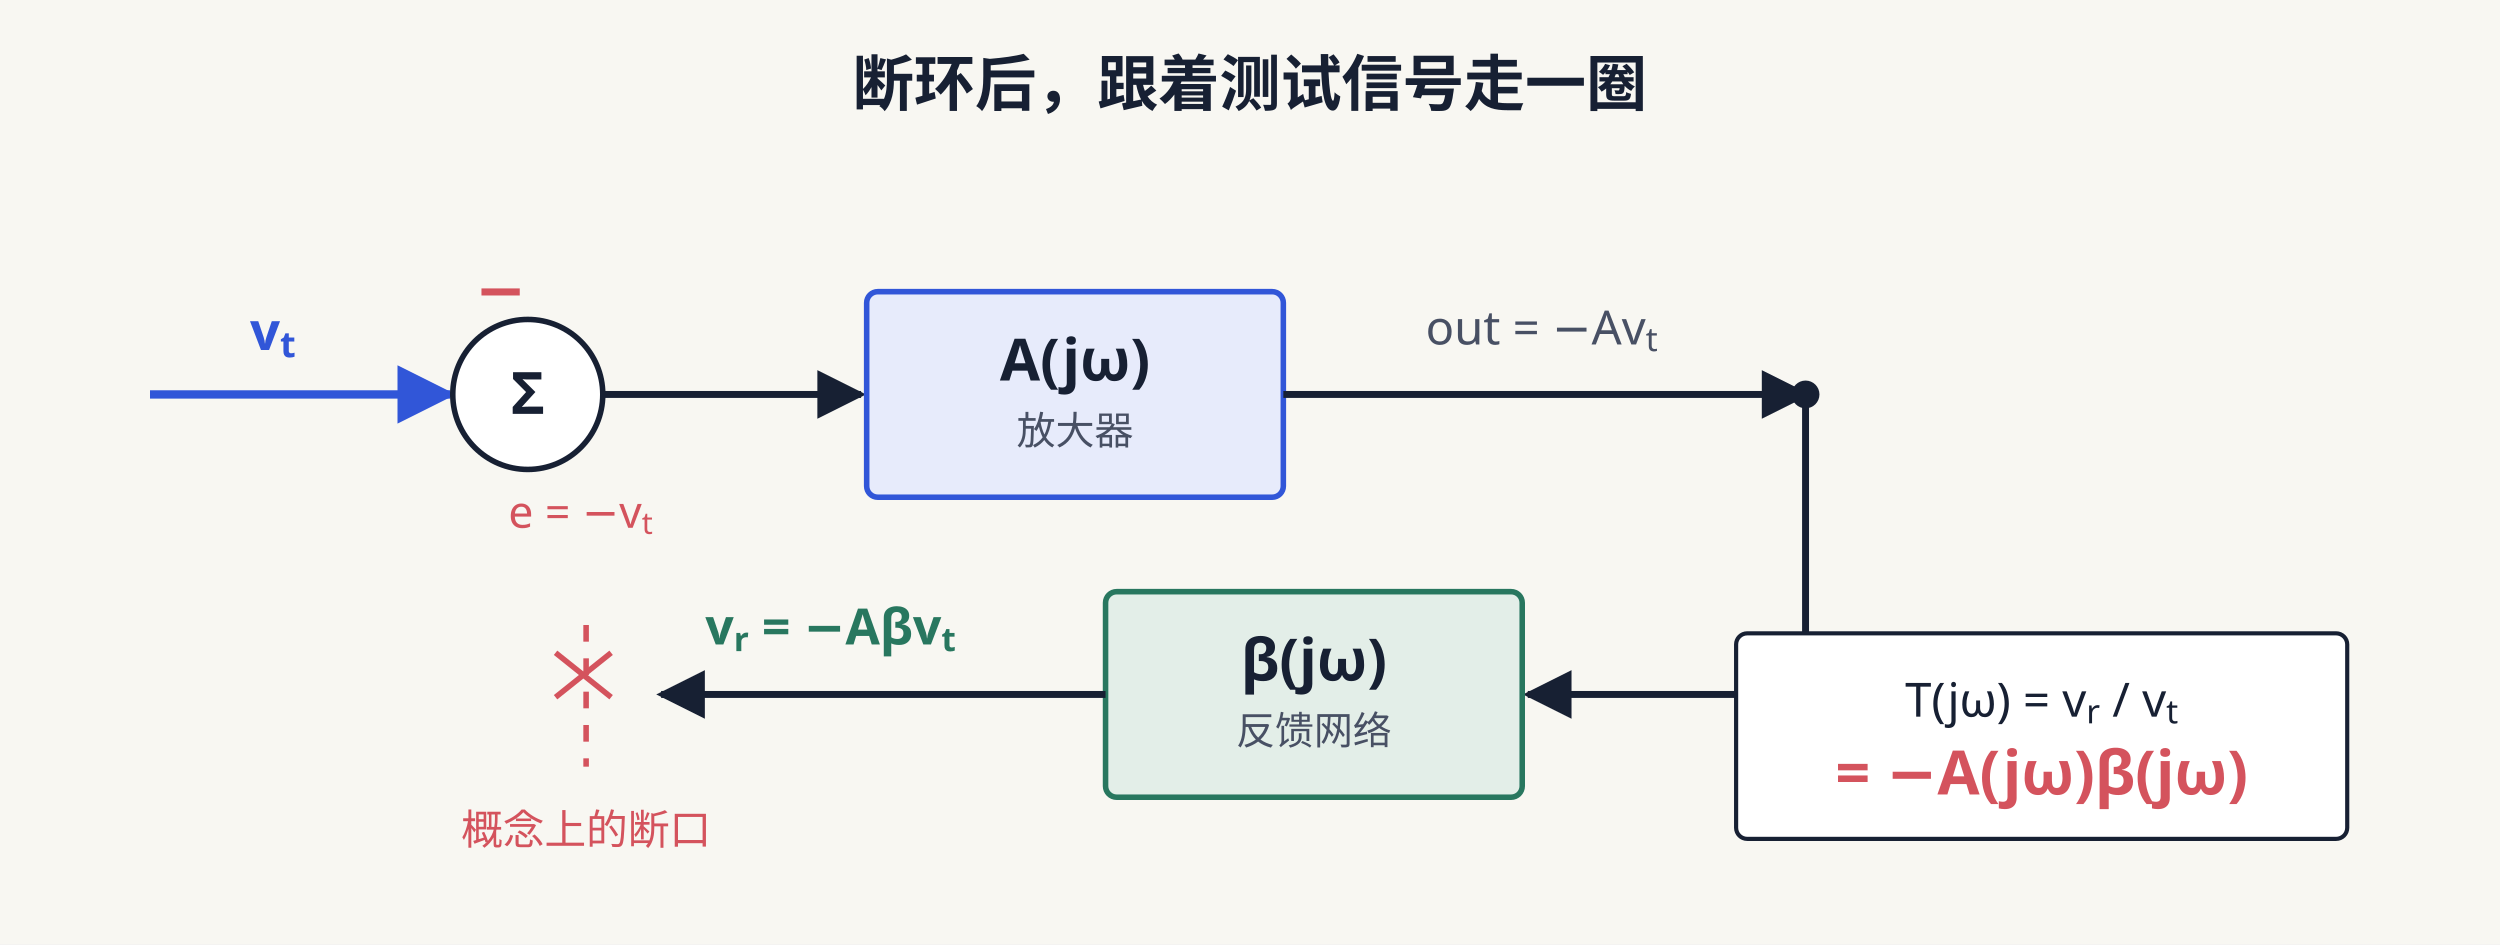
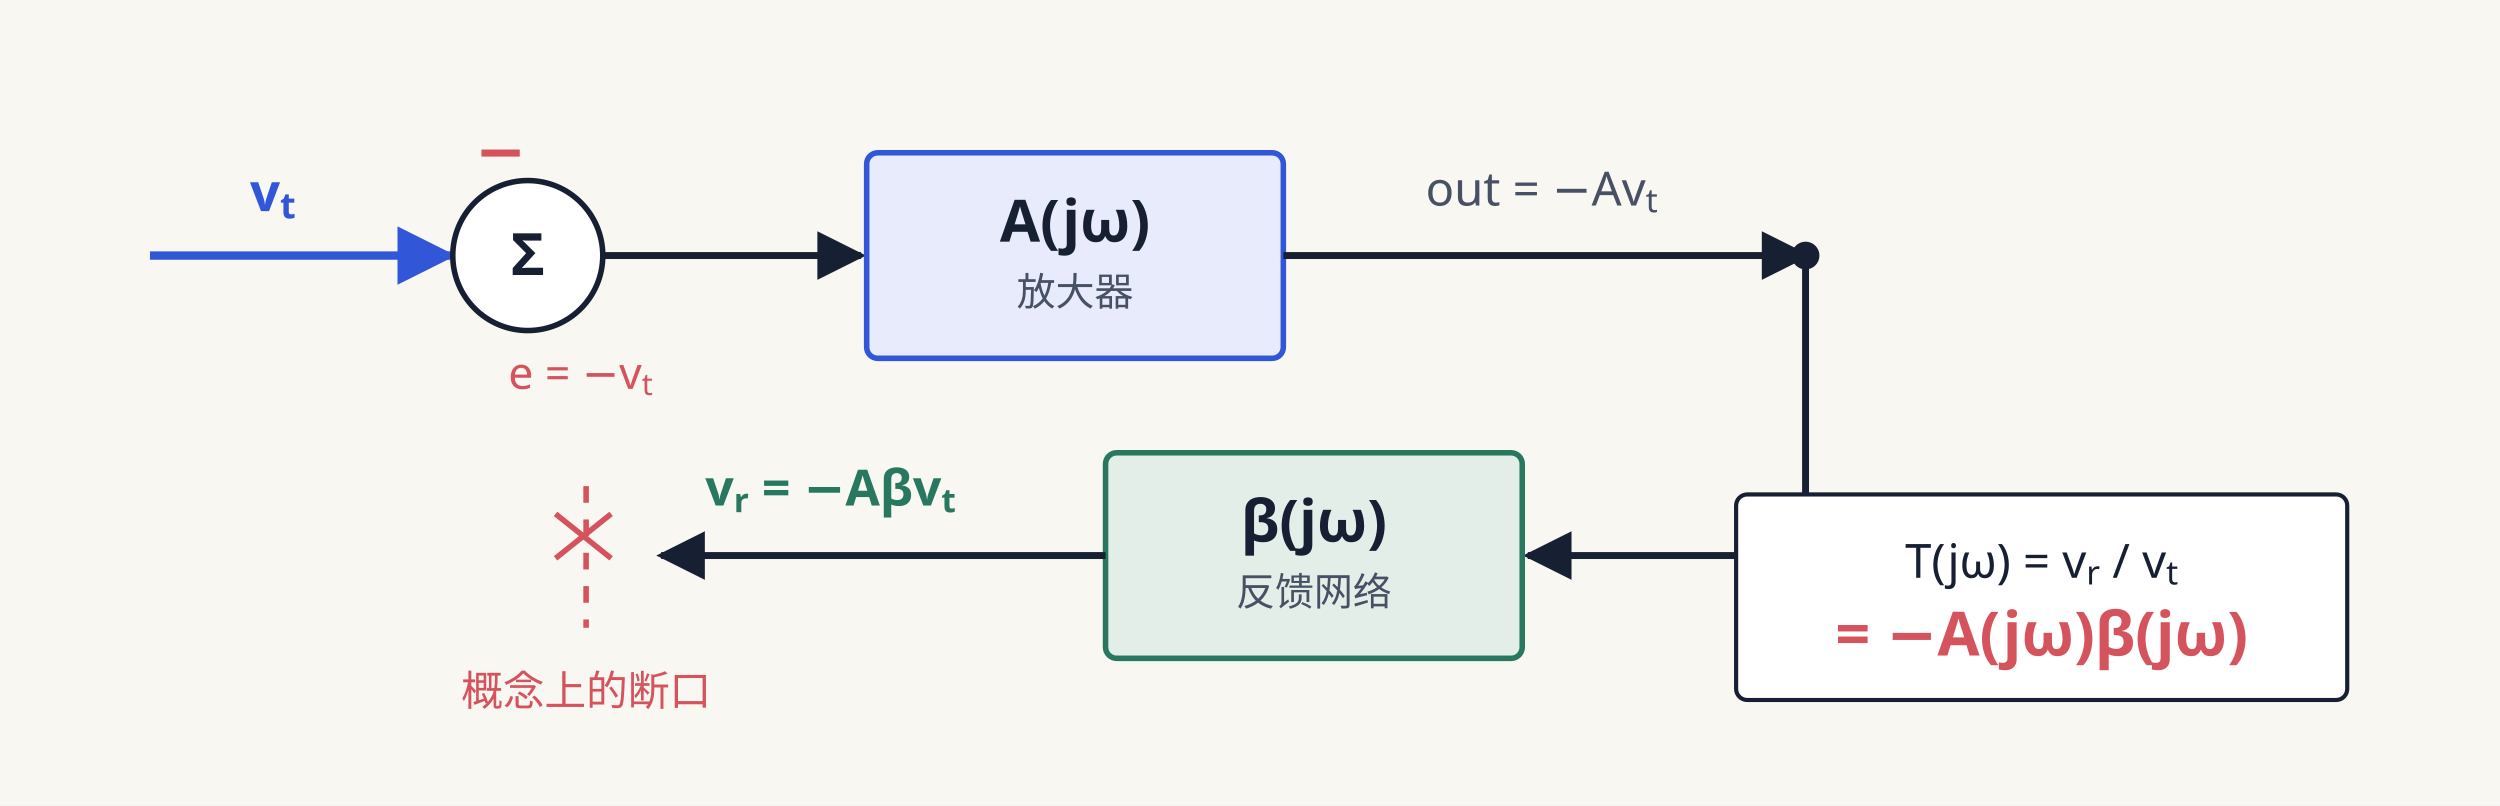
- <svg xmlns="http://www.w3.org/2000/svg" viewBox="0 0 900 340" role="img" aria-labelledby="title desc">
+ <svg xmlns="http://www.w3.org/2000/svg" viewBox="0 50 900 290" role="img" aria-labelledby="title desc">
  <defs>
    <marker id="arrow" viewBox="0 0 10 10" refX="9" refY="5" markerWidth="7" markerHeight="7" orient="auto-start-reverse">
      <path d="M0 0 10 5 0 10Z" fill="#172033" />
    </marker>
    <marker id="arrow-blue" viewBox="0 0 10 10" refX="9" refY="5" markerWidth="7" markerHeight="7" orient="auto-start-reverse">
      <path d="M0 0 10 5 0 10Z" fill="#3156d8" />
    </marker>
  </defs>
  <rect width="900" height="340" fill="#f8f7f2" />
-   <text x="450" y="38" text-anchor="middle" fill="#172033" font-family="sans-serif" font-size="22" font-weight="700">断环后，跟着测试信号走一圈</text>
  <line x1="54" y1="142" x2="162" y2="142" stroke="#3156d8" stroke-width="3" marker-end="url(#arrow-blue)" />
  <text x="90" y="126" fill="#3156d8" font-family="sans-serif" font-size="19" font-weight="700">v<tspan baseline-shift="sub" font-size="13">t</tspan>
  </text>
  <circle cx="190" cy="142" r="27" fill="#fff" stroke="#172033" stroke-width="2" />
  <text x="190" y="149" text-anchor="middle" fill="#172033" font-family="sans-serif" font-size="21" font-weight="700">Σ</text>
  <text x="171" y="112" fill="#d4535d" font-family="sans-serif" font-size="22" font-weight="700">−</text>
  <text x="183" y="190" fill="#d4535d" font-family="sans-serif" font-size="16">e = −v<tspan baseline-shift="sub" font-size="11">t</tspan>
  </text>
  <line x1="217" y1="142" x2="310" y2="142" stroke="#172033" stroke-width="2.5" marker-end="url(#arrow)" />
  <rect x="312" y="105" width="150" height="74" rx="4" fill="#e7ebfb" stroke="#3156d8" stroke-width="2" />
  <text x="387" y="137" text-anchor="middle" fill="#172033" font-family="sans-serif" font-size="21" font-weight="700">A(jω)</text>
  <text x="387" y="160" text-anchor="middle" fill="#485064" font-family="sans-serif" font-size="14">放大器</text>
  <line x1="462" y1="142" x2="650" y2="142" stroke="#172033" stroke-width="2.5" marker-end="url(#arrow)" />
  <circle cx="650" cy="142" r="5" fill="#172033" />
  <text x="555" y="124" text-anchor="middle" fill="#485064" font-family="sans-serif" font-size="17">out = −Av<tspan baseline-shift="sub" font-size="12">t</tspan>
  </text>
  <path d="M650 142V250H550" fill="none" stroke="#172033" stroke-width="2.5" marker-end="url(#arrow)" />
  <rect x="398" y="213" width="150" height="74" rx="4" fill="#e3eee8" stroke="#28775f" stroke-width="2" />
  <text x="473" y="245" text-anchor="middle" fill="#172033" font-family="sans-serif" font-size="21" font-weight="700">β(jω)</text>
  <text x="473" y="268" text-anchor="middle" fill="#485064" font-family="sans-serif" font-size="14">反馈网络</text>
  <line x1="398" y1="250" x2="238" y2="250" stroke="#172033" stroke-width="2.5" marker-end="url(#arrow)" />
  <text x="299" y="232" text-anchor="middle" fill="#28775f" font-family="sans-serif" font-size="18" font-weight="700">v<tspan baseline-shift="sub" font-size="12">r</tspan> = −Aβv<tspan baseline-shift="sub" font-size="12">t</tspan>
  </text>
  <line x1="211" y1="225" x2="211" y2="276" stroke="#d4535d" stroke-width="2" stroke-dasharray="6 6" />
  <path d="M200 235l20 16m-20 0 20-16" stroke="#d4535d" stroke-width="2" fill="none" />
  <text x="211" y="304" text-anchor="middle" fill="#d4535d" font-family="sans-serif" font-size="15">概念上的断口</text>
  <rect x="625" y="228" width="220" height="74" rx="4" fill="#fff" stroke="#172033" stroke-width="1.5" />
  <text x="735" y="258" text-anchor="middle" fill="#172033" font-family="sans-serif" font-size="17">T(jω) = v<tspan baseline-shift="sub" font-size="12">r</tspan> / v<tspan baseline-shift="sub" font-size="12">t</tspan>
  </text>
  <text x="735" y="286" text-anchor="middle" fill="#d4535d" font-family="sans-serif" font-size="22" font-weight="700">= −A(jω)β(jω)</text>
</svg>
